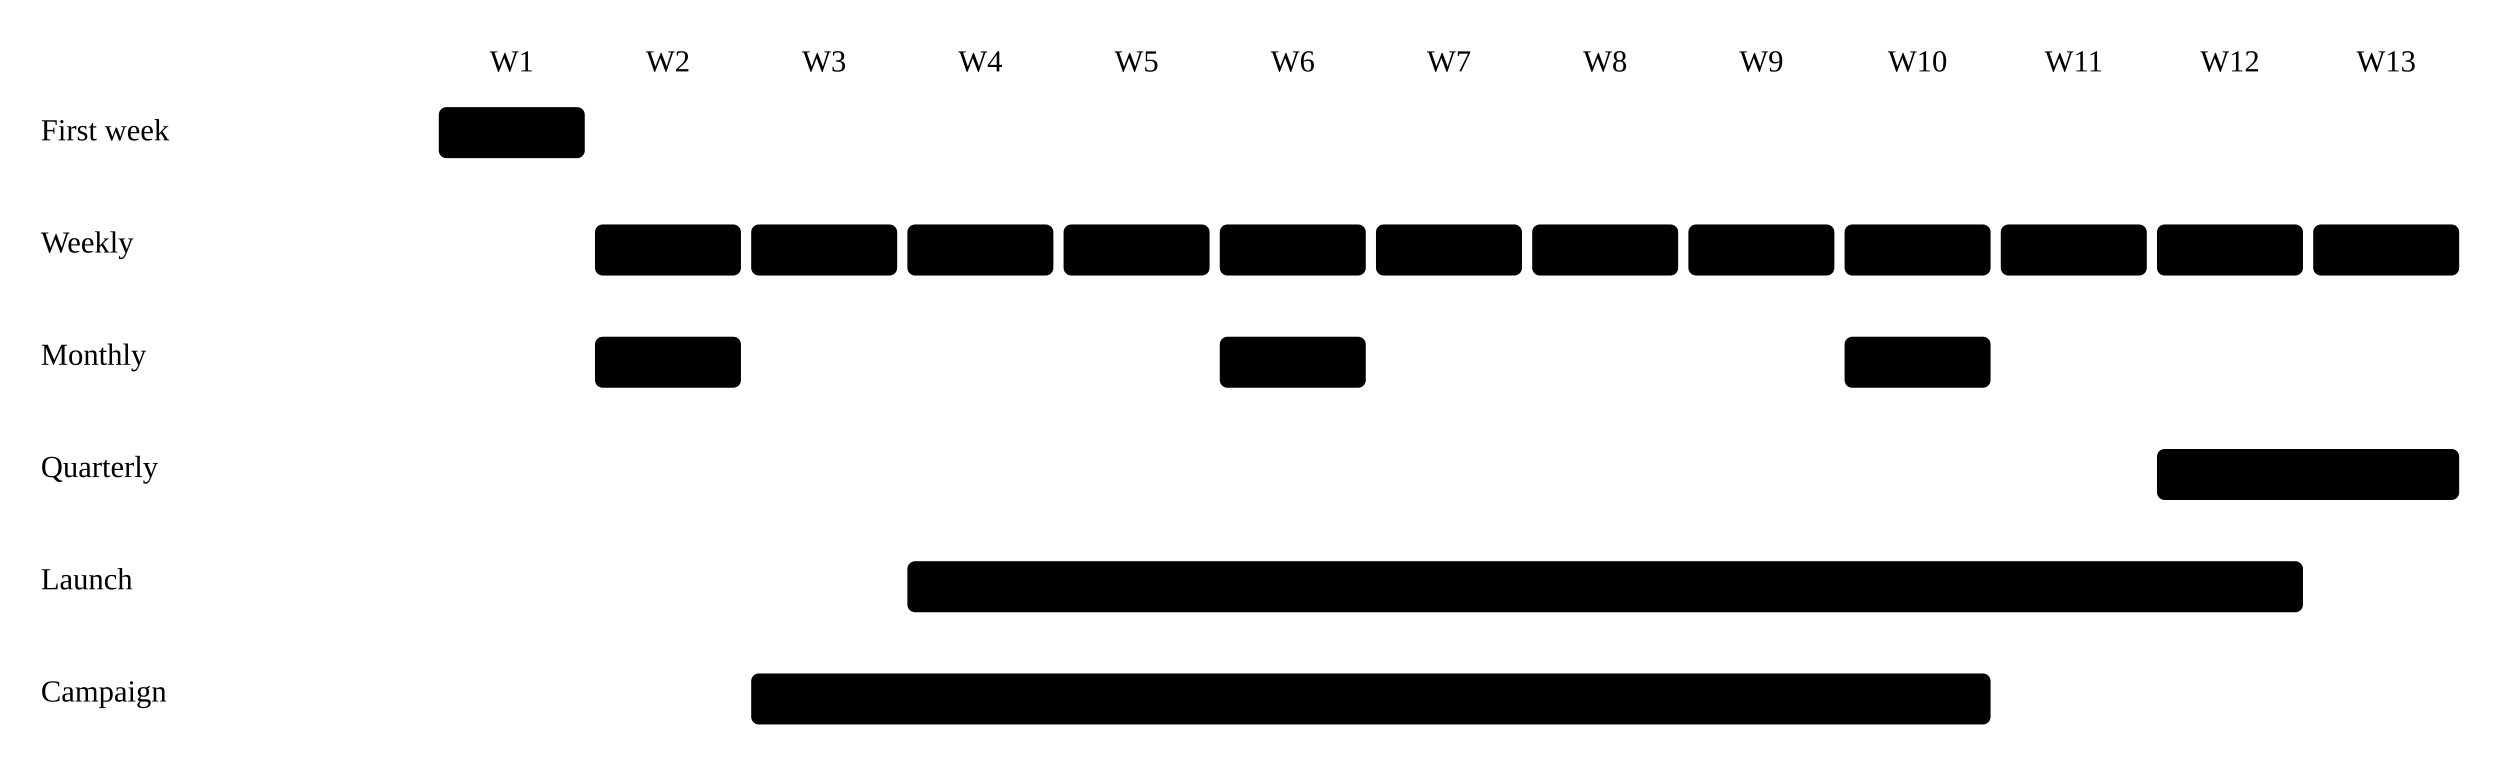
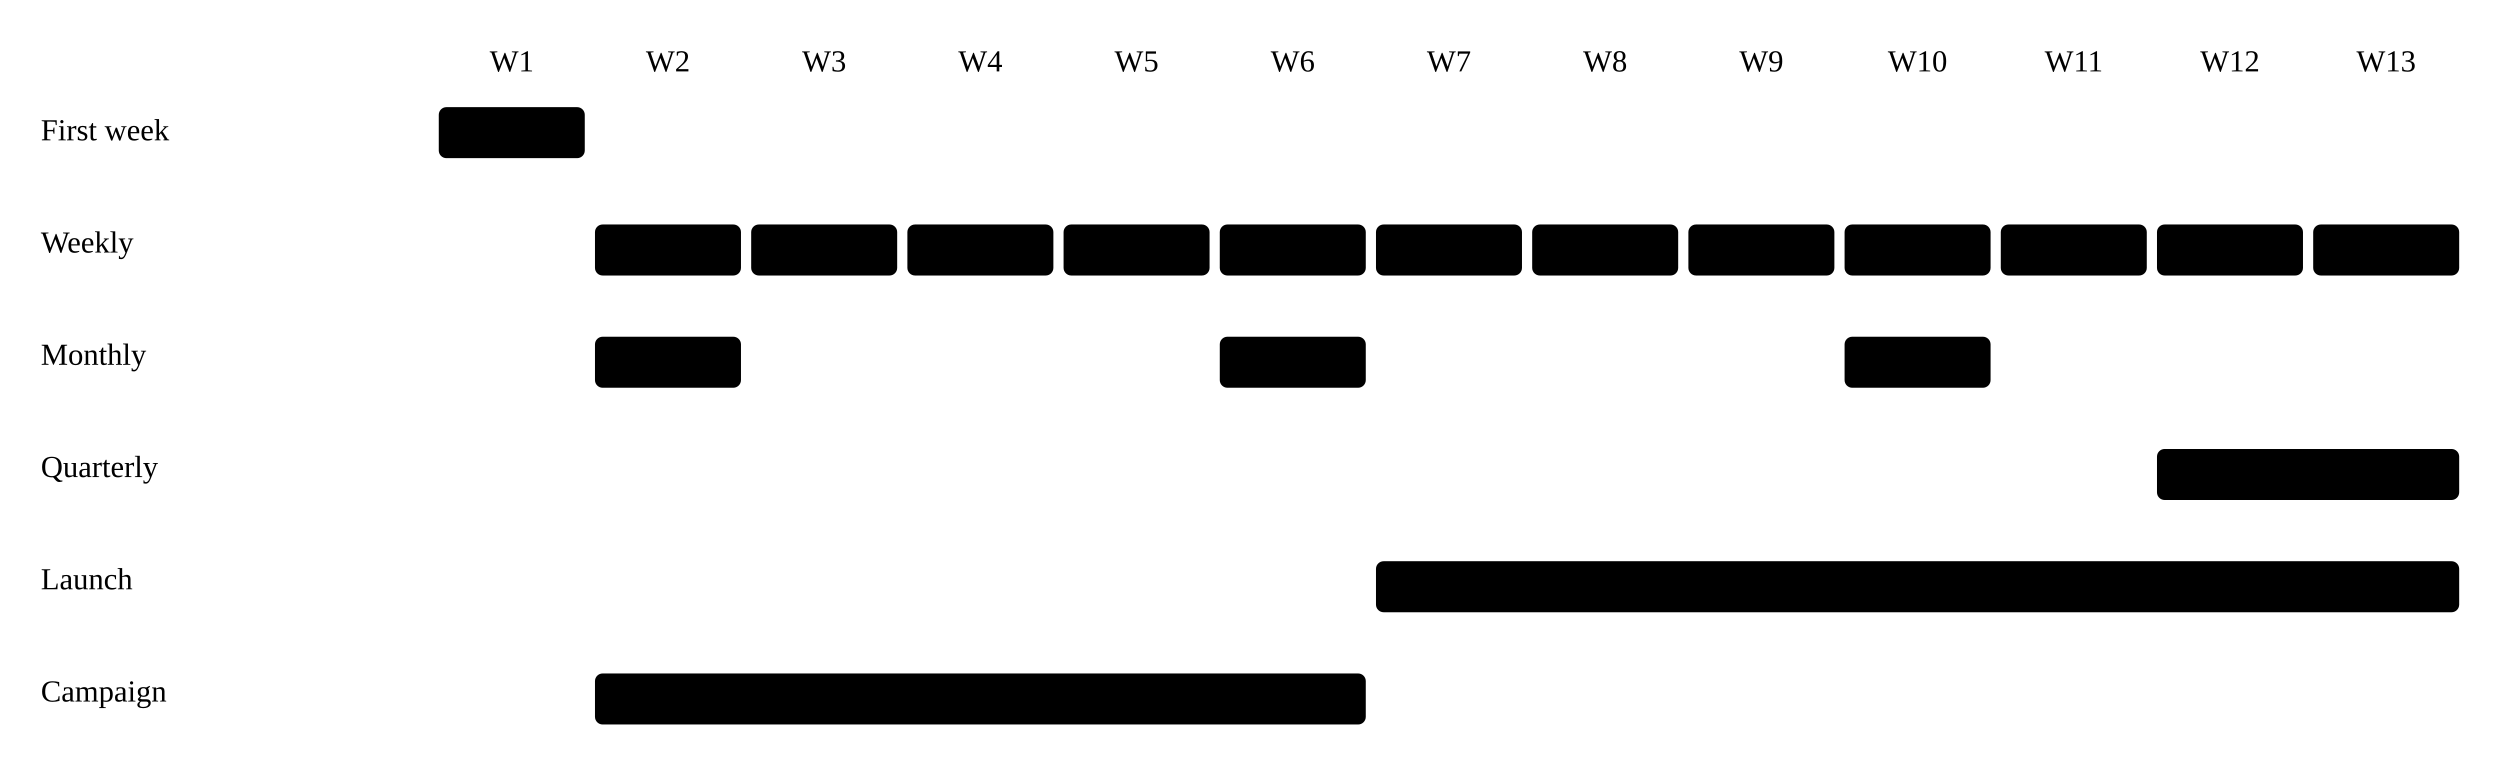
<svg xmlns="http://www.w3.org/2000/svg" class="dg" viewBox="0 0 980 300" role="img" aria-labelledby="cadence-t cadence-d">
  <defs>
    <marker id="cadence-a" viewBox="0 0 10 10" refX="9" refY="5" markerWidth="7" markerHeight="7" orient="auto-start-reverse">
      <path class="dg-head" d="M0 0L10 5L0 10z" />
    </marker>
  </defs>
  <text class="dg-t" x="16" y="55" text-anchor="start">First week</text>
  <line class="dg-rule" x1="14" y1="70" x2="966" y2="70" />
  <text class="dg-t" x="16" y="99" text-anchor="start">Weekly</text>
  <line class="dg-rule" x1="14" y1="114" x2="966" y2="114" />
  <text class="dg-t" x="16" y="143" text-anchor="start">Monthly</text>
  <line class="dg-rule" x1="14" y1="158" x2="966" y2="158" />
  <text class="dg-t" x="16" y="187" text-anchor="start">Quarterly</text>
  <line class="dg-rule" x1="14" y1="202" x2="966" y2="202" />
  <text class="dg-t" x="16" y="231" text-anchor="start">Launch</text>
  <line class="dg-rule" x1="14" y1="246" x2="966" y2="246" />
  <text class="dg-t" x="16" y="275" text-anchor="start">Campaign</text>
  <line class="dg-rule" x1="14" y1="290" x2="966" y2="290" />
  <text class="dg-n" x="200.615" y="28" text-anchor="middle">W1</text>
  <text class="dg-n" x="261.846" y="28" text-anchor="middle">W2</text>
  <text class="dg-n" x="323.077" y="28" text-anchor="middle">W3</text>
  <text class="dg-n" x="384.308" y="28" text-anchor="middle">W4</text>
  <text class="dg-n" x="445.538" y="28" text-anchor="middle">W5</text>
  <text class="dg-n" x="506.769" y="28" text-anchor="middle">W6</text>
  <text class="dg-n" x="568" y="28" text-anchor="middle">W7</text>
  <text class="dg-n" x="629.231" y="28" text-anchor="middle">W8</text>
  <text class="dg-n" x="690.462" y="28" text-anchor="middle">W9</text>
  <text class="dg-n" x="751.692" y="28" text-anchor="middle">W10</text>
  <text class="dg-n" x="812.923" y="28" text-anchor="middle">W11</text>
  <text class="dg-n" x="874.154" y="28" text-anchor="middle">W12</text>
  <text class="dg-n" x="935.385" y="28" text-anchor="middle">W13</text>
  <rect class="dg-bar accent" x="172" y="42" width="57.231" height="20" rx="3" />
  <rect class="dg-bar soft" x="233.231" y="88" width="57.231" height="20" rx="3" />
  <rect class="dg-bar soft" x="294.462" y="88" width="57.231" height="20" rx="3" />
  <rect class="dg-bar soft" x="355.692" y="88" width="57.231" height="20" rx="3" />
  <rect class="dg-bar soft" x="416.923" y="88" width="57.231" height="20" rx="3" />
  <rect class="dg-bar soft" x="478.154" y="88" width="57.231" height="20" rx="3" />
  <rect class="dg-bar soft" x="539.385" y="88" width="57.231" height="20" rx="3" />
  <rect class="dg-bar soft" x="600.615" y="88" width="57.231" height="20" rx="3" />
  <rect class="dg-bar soft" x="661.846" y="88" width="57.231" height="20" rx="3" />
  <rect class="dg-bar soft" x="723.077" y="88" width="57.231" height="20" rx="3" />
  <rect class="dg-bar soft" x="784.308" y="88" width="57.231" height="20" rx="3" />
  <rect class="dg-bar soft" x="845.538" y="88" width="57.231" height="20" rx="3" />
  <rect class="dg-bar soft" x="906.769" y="88" width="57.231" height="20" rx="3" />
  <rect class="dg-bar accent" x="233.231" y="132" width="57.231" height="20" rx="3" />
  <rect class="dg-bar accent" x="478.154" y="132" width="57.231" height="20" rx="3" />
  <rect class="dg-bar accent" x="723.077" y="132" width="57.231" height="20" rx="3" />
  <rect class="dg-bar accent" x="845.538" y="176" width="118.462" height="20" rx="3" />
-   <rect class="dg-bar soft" x="355.692" y="220" width="547.077" height="20" rx="3" />
-   <text class="dg-s" x="629.231" y="234" text-anchor="middle">8 weeks before to 1 week before, for each launch</text>
-   <rect class="dg-bar soft" x="294.462" y="264" width="485.846" height="20" rx="3" />
-   <text class="dg-s" x="537.385" y="278" text-anchor="middle">brief, plan, make, check, run, close, for each campaign</text>
+   <rect class="dg-bar soft" x="539.385" y="220" width="424.615" height="20" rx="3" />
+   <text class="dg-s" x="751.692" y="234" text-anchor="middle">or a launch, 8 weeks before to launch day</text>
+   <rect class="dg-bar soft" x="233.231" y="264" width="302.154" height="20" rx="3" />
+   <text class="dg-s" x="384.308" y="278" text-anchor="middle">brief, make, check, run, close</text>
</svg>
